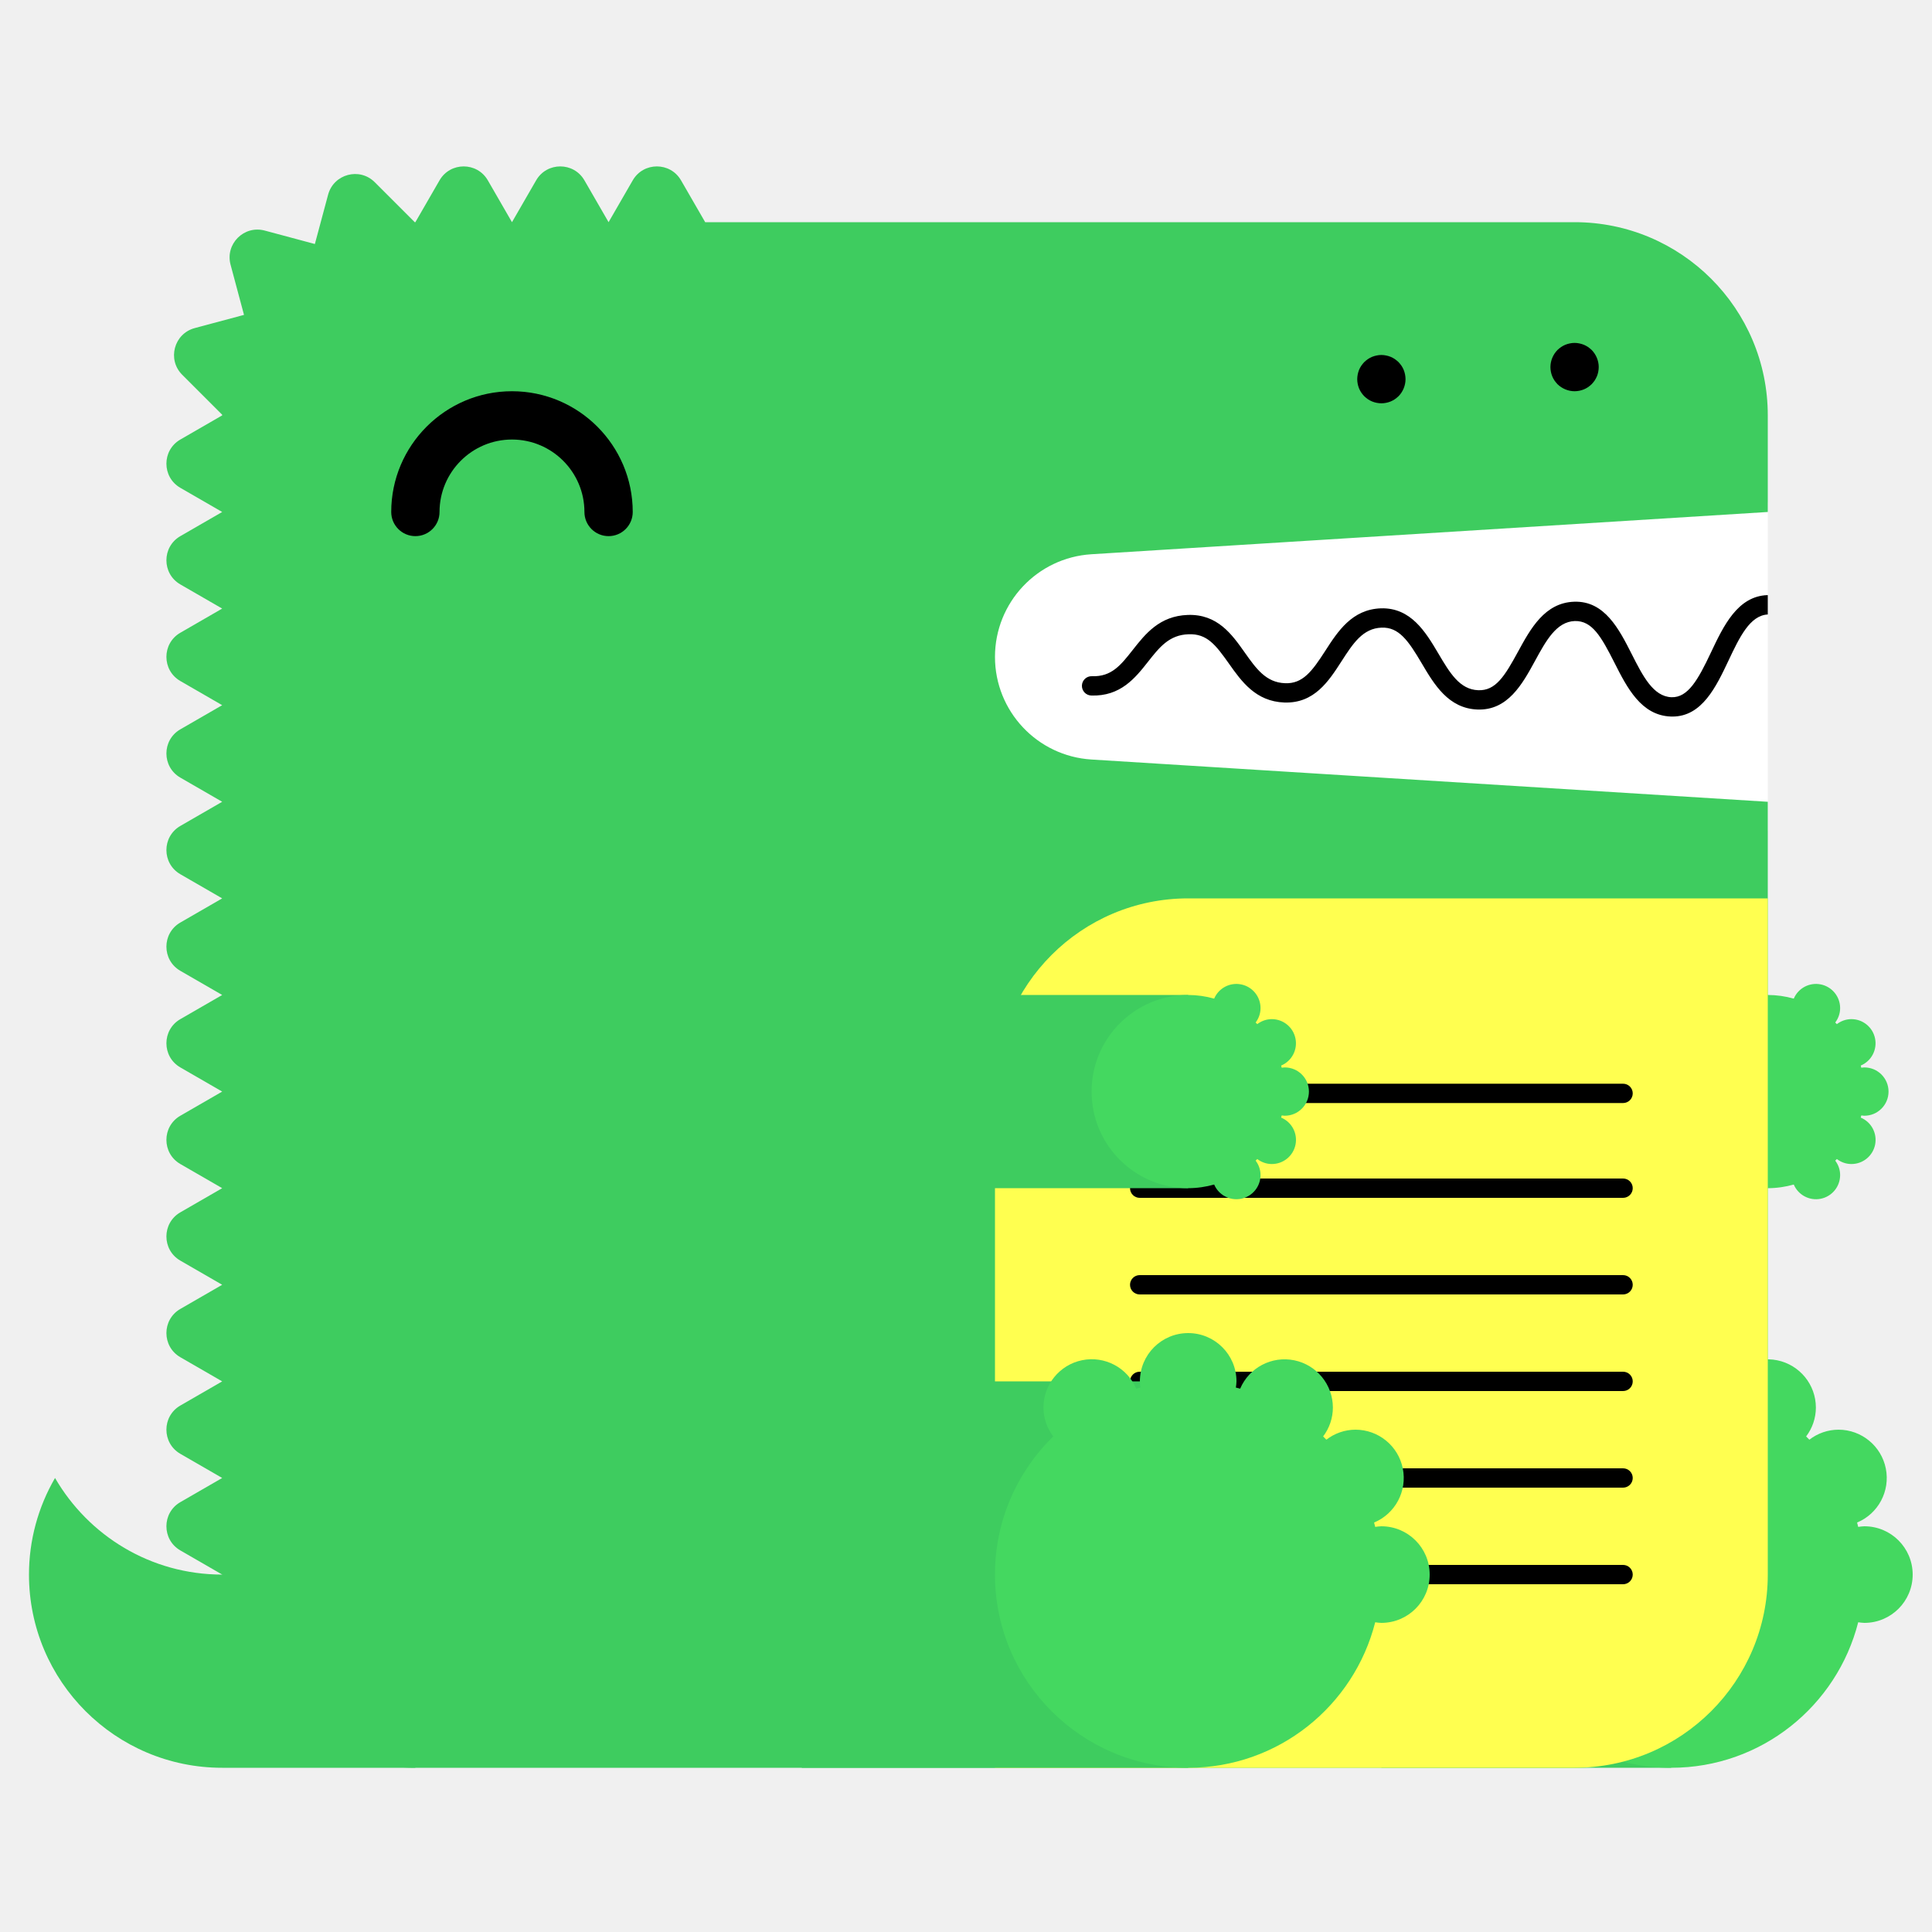
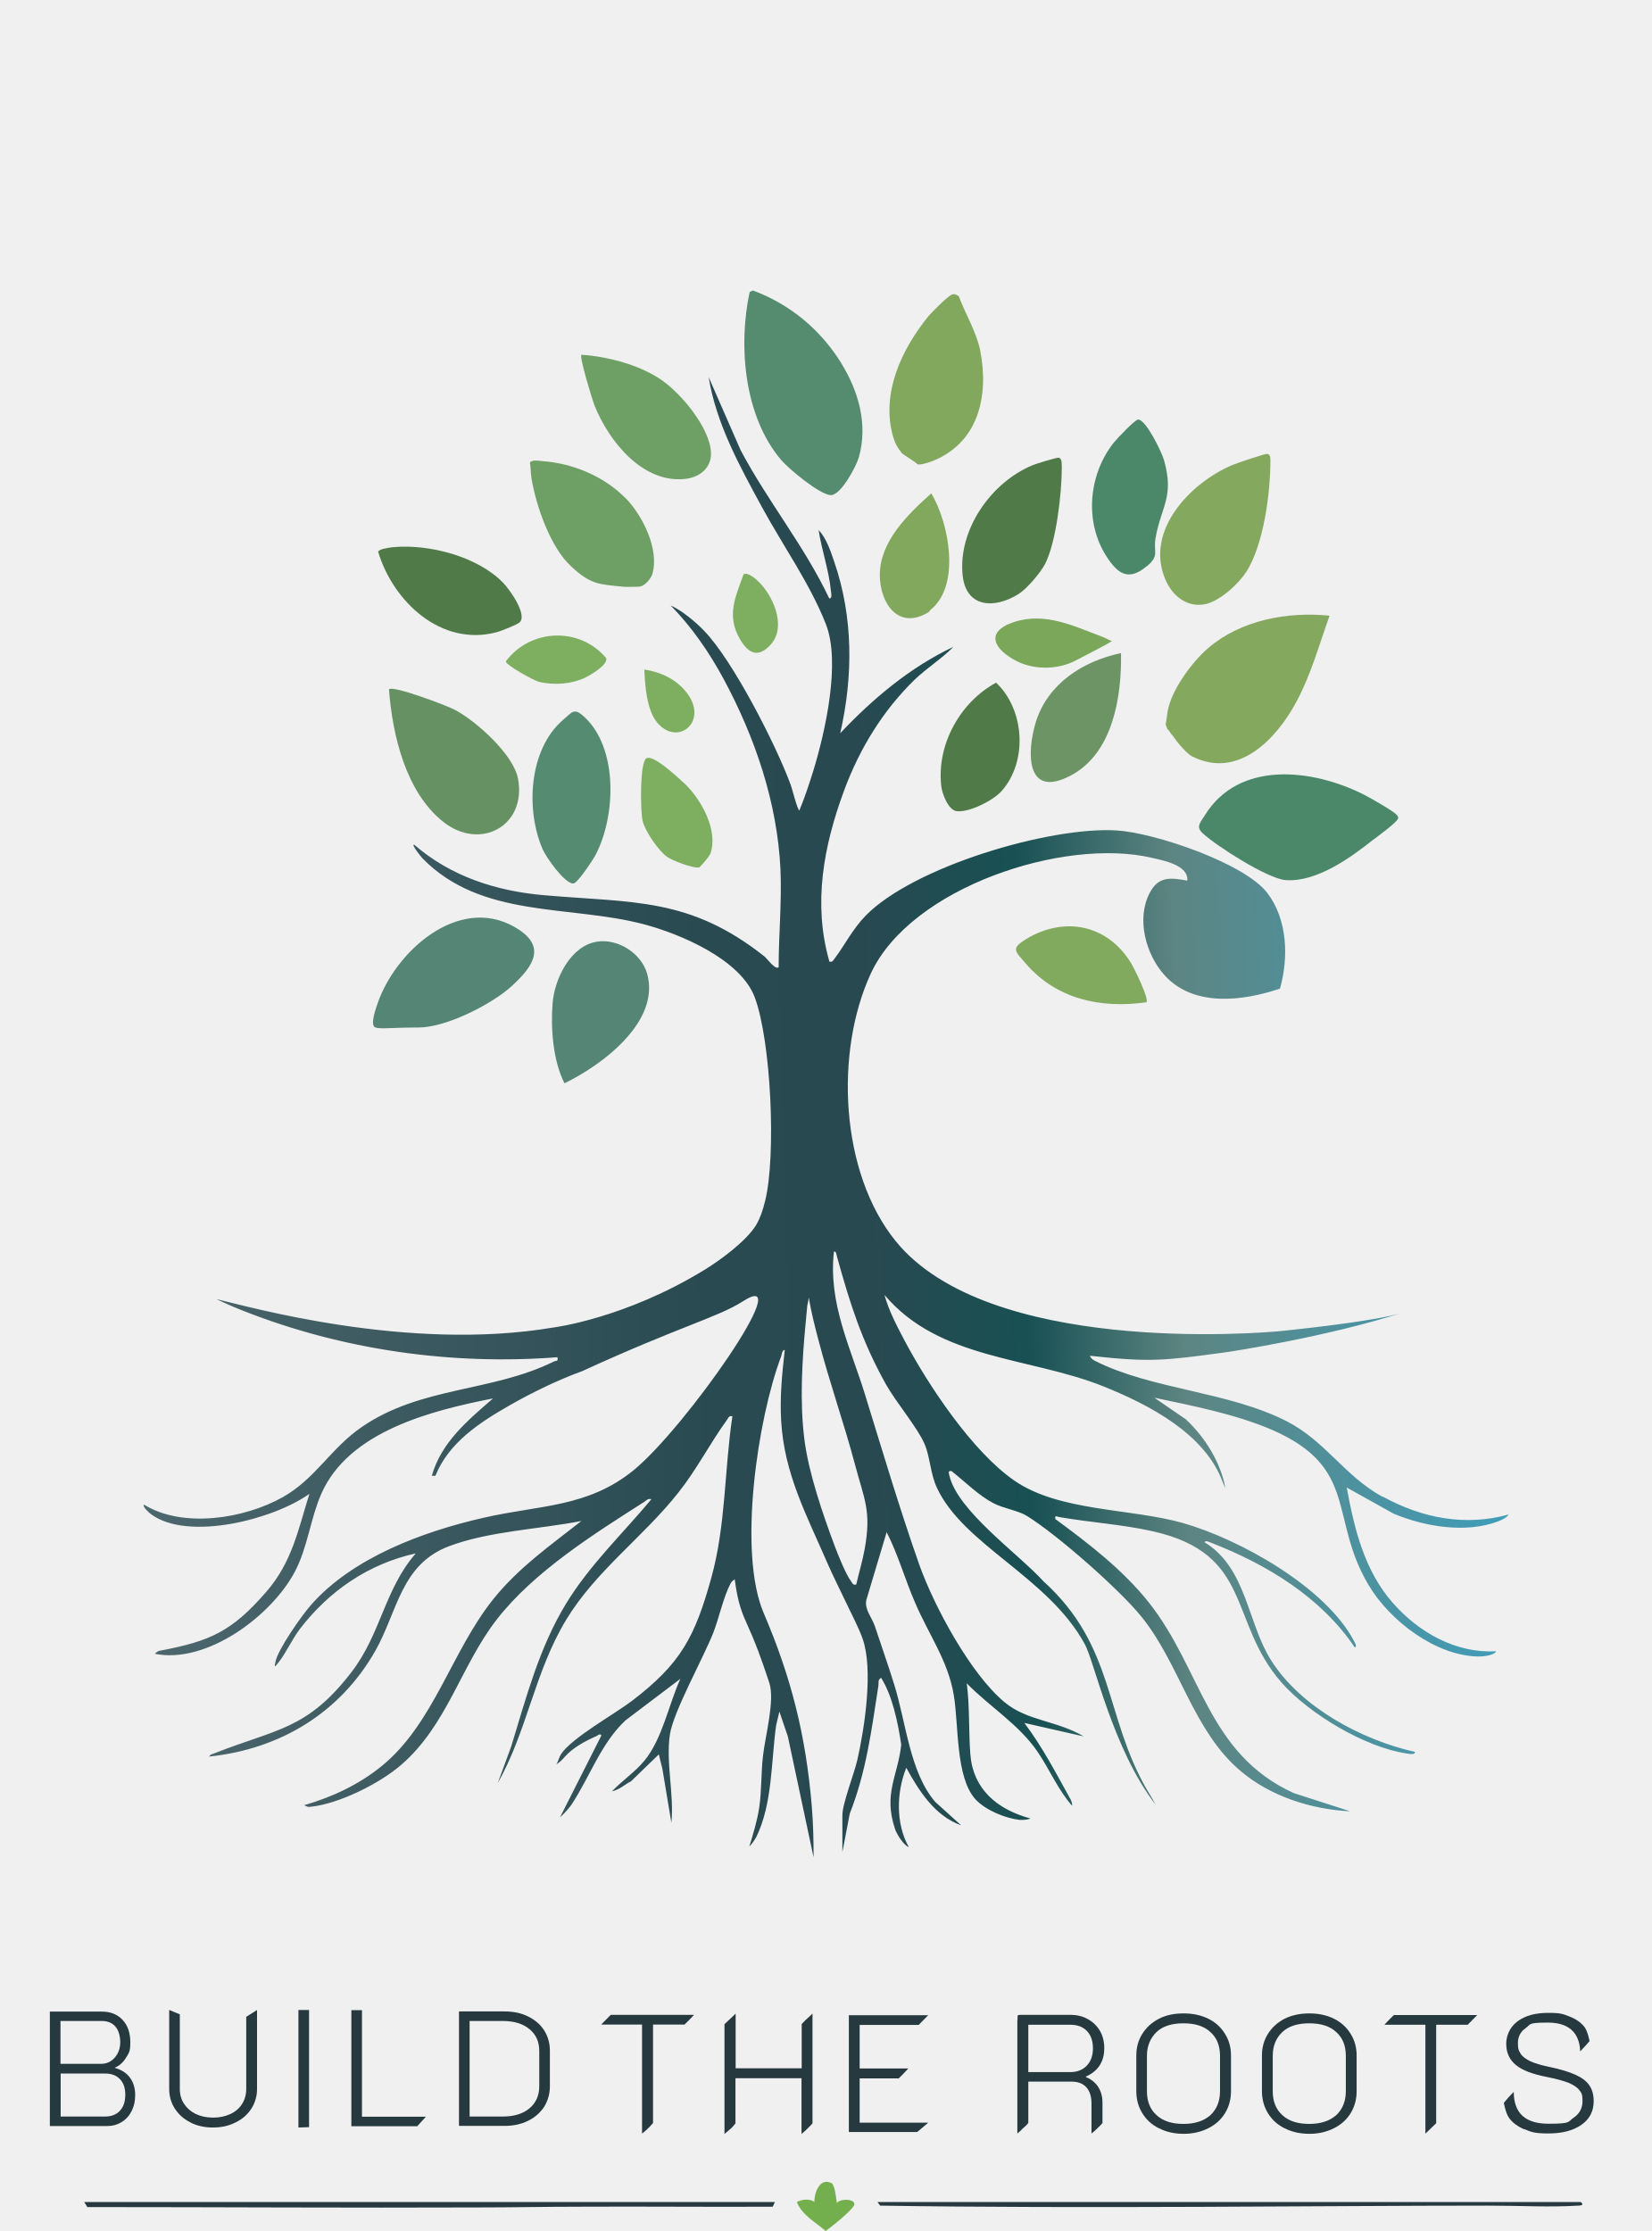
- <svg xmlns="http://www.w3.org/2000/svg" width="200" height="200" viewBox="0 0 200 200">
-   <g fill="none" fill-rule="evenodd">
-     <path fill="#FFF" d="M99 52h84v34H99z" />
-     <path d="M23 163c-7.398 0-13.843-4.027-17.303-10A19.886 19.886 0 0 0 3 163c0 11.046 8.954 20 20 20h20v-20H23z" fill="#3ECC5F" />
-     <path d="M112.98 57.376L183 53V43c0-11.046-8.954-20-20-20H73l-2.5-4.33c-1.112-1.925-3.889-1.925-5 0L63 23l-2.5-4.33c-1.111-1.925-3.889-1.925-5 0L53 23l-2.5-4.33c-1.111-1.925-3.889-1.925-5 0L43 23c-.022 0-.042.003-.065.003l-4.142-4.141c-1.57-1.571-4.252-.853-4.828 1.294l-1.369 5.104-5.192-1.392c-2.148-.575-4.111 1.389-3.535 3.536l1.39 5.193-5.102 1.367c-2.148.576-2.867 3.259-1.296 4.83l4.142 4.142c0 .021-.003.042-.003.064l-4.33 2.5c-1.925 1.111-1.925 3.889 0 5L23 53l-4.33 2.5c-1.925 1.111-1.925 3.889 0 5L23 63l-4.33 2.5c-1.925 1.111-1.925 3.889 0 5L23 73l-4.33 2.5c-1.925 1.111-1.925 3.889 0 5L23 83l-4.33 2.5c-1.925 1.111-1.925 3.889 0 5L23 93l-4.33 2.5c-1.925 1.111-1.925 3.889 0 5L23 103l-4.33 2.5c-1.925 1.111-1.925 3.889 0 5L23 113l-4.33 2.5c-1.925 1.111-1.925 3.889 0 5L23 123l-4.33 2.5c-1.925 1.111-1.925 3.889 0 5L23 133l-4.33 2.5c-1.925 1.111-1.925 3.889 0 5L23 143l-4.33 2.5c-1.925 1.111-1.925 3.889 0 5L23 153l-4.33 2.5c-1.925 1.111-1.925 3.889 0 5L23 163c0 11.046 8.954 20 20 20h120c11.046 0 20-8.954 20-20V83l-70.02-4.376A10.645 10.645 0 0 1 103 68c0-5.621 4.37-10.273 9.98-10.624" fill="#3ECC5F" />
-     <path fill="#3ECC5F" d="M143 183h30v-40h-30z" />
-     <path d="M193 158c-.219 0-.428.037-.639.064-.038-.15-.074-.301-.116-.451A5 5 0 0 0 190.32 148a4.96 4.96 0 0 0-3.016 1.036 26.531 26.531 0 0 0-.335-.336 4.955 4.955 0 0 0 1.011-2.987 5 5 0 0 0-9.599-1.959c-.148-.042-.297-.077-.445-.115.027-.211.064-.42.064-.639a5 5 0 0 0-5-5 5 5 0 0 0-5 5c0 .219.037.428.064.639-.148.038-.297.073-.445.115a4.998 4.998 0 0 0-9.599 1.959c0 1.125.384 2.151 1.011 2.987-3.717 3.632-6.031 8.693-6.031 14.3 0 11.046 8.954 20 20 20 9.339 0 17.16-6.41 19.361-15.064.211.027.42.064.639.064a5 5 0 0 0 5-5 5 5 0 0 0-5-5" fill="#44D860" />
-     <path fill="#3ECC5F" d="M153 123h30v-20h-30z" />
-     <path d="M193 115.5a2.5 2.5 0 1 0 0-5c-.109 0-.214.019-.319.032-.02-.075-.037-.15-.058-.225a2.501 2.501 0 0 0-.963-4.807c-.569 0-1.088.197-1.508.518a6.653 6.653 0 0 0-.168-.168c.314-.417.506-.931.506-1.494a2.5 2.5 0 0 0-4.8-.979A9.987 9.987 0 0 0 183 103c-5.522 0-10 4.478-10 10s4.478 10 10 10c.934 0 1.833-.138 2.69-.377a2.5 2.5 0 0 0 4.8-.979c0-.563-.192-1.077-.506-1.494.057-.055.113-.111.168-.168.42.321.939.518 1.508.518a2.5 2.5 0 0 0 .963-4.807c.021-.074.038-.15.058-.225.105.013.21.032.319.032" fill="#44D860" />
-     <path d="M63 55.5a2.5 2.5 0 0 1-2.5-2.5c0-4.136-3.364-7.5-7.5-7.5s-7.5 3.364-7.5 7.5a2.5 2.5 0 1 1-5 0c0-6.893 5.607-12.5 12.5-12.5S65.5 46.107 65.5 53a2.5 2.5 0 0 1-2.5 2.5" fill="#000" />
-     <path d="M103 183h60c11.046 0 20-8.954 20-20V93h-60c-11.046 0-20 8.954-20 20v70z" fill="#FFFF50" />
-     <path d="M168.02 124h-50.04a1 1 0 1 1 0-2h50.04a1 1 0 1 1 0 2m0 20h-50.04a1 1 0 1 1 0-2h50.04a1 1 0 1 1 0 2m0 20h-50.04a1 1 0 1 1 0-2h50.04a1 1 0 1 1 0 2m0-49.814h-50.04a1 1 0 1 1 0-2h50.04a1 1 0 1 1 0 2m0 19.814h-50.04a1 1 0 1 1 0-2h50.04a1 1 0 1 1 0 2m0 20h-50.04a1 1 0 1 1 0-2h50.04a1 1 0 1 1 0 2M183 61.611c-.012 0-.022-.006-.034-.005-3.09.105-4.552 3.196-5.842 5.923-1.346 2.85-2.387 4.703-4.093 4.647-1.889-.068-2.969-2.202-4.113-4.46-1.314-2.594-2.814-5.536-5.963-5.426-3.046.104-4.513 2.794-5.807 5.167-1.377 2.528-2.314 4.065-4.121 3.994-1.927-.07-2.951-1.805-4.136-3.813-1.321-2.236-2.848-4.75-5.936-4.664-2.994.103-4.465 2.385-5.763 4.4-1.373 2.13-2.335 3.428-4.165 3.351-1.973-.07-2.992-1.51-4.171-3.177-1.324-1.873-2.816-3.993-5.895-3.89-2.928.1-4.399 1.97-5.696 3.618-1.232 1.564-2.194 2.802-4.229 2.724a1 1 0 0 0-.072 2c3.017.101 4.545-1.8 5.872-3.487 1.177-1.496 2.193-2.787 4.193-2.855 1.926-.082 2.829 1.115 4.195 3.045 1.297 1.834 2.769 3.914 5.731 4.021 3.103.104 4.596-2.215 5.918-4.267 1.182-1.834 2.202-3.417 4.15-3.484 1.793-.067 2.769 1.35 4.145 3.681 1.297 2.197 2.766 4.686 5.787 4.796 3.125.108 4.634-2.62 5.949-5.035 1.139-2.088 2.214-4.06 4.119-4.126 1.793-.042 2.728 1.595 4.111 4.33 1.292 2.553 2.757 5.445 5.825 5.556l.169.003c3.064 0 4.518-3.075 5.805-5.794 1.139-2.41 2.217-4.68 4.067-4.773v-2z" fill="#000" />
-     <path fill="#3ECC5F" d="M83 183h40v-40H83z" />
-     <path d="M143 158c-.219 0-.428.037-.639.064-.038-.15-.074-.301-.116-.451A5 5 0 0 0 140.32 148a4.96 4.96 0 0 0-3.016 1.036 26.531 26.531 0 0 0-.335-.336 4.955 4.955 0 0 0 1.011-2.987 5 5 0 0 0-9.599-1.959c-.148-.042-.297-.077-.445-.115.027-.211.064-.42.064-.639a5 5 0 0 0-5-5 5 5 0 0 0-5 5c0 .219.037.428.064.639-.148.038-.297.073-.445.115a4.998 4.998 0 0 0-9.599 1.959c0 1.125.384 2.151 1.011 2.987-3.717 3.632-6.031 8.693-6.031 14.3 0 11.046 8.954 20 20 20 9.339 0 17.16-6.41 19.361-15.064.211.027.42.064.639.064a5 5 0 0 0 5-5 5 5 0 0 0-5-5" fill="#44D860" />
-     <path fill="#3ECC5F" d="M83 123h40v-20H83z" />
-     <path d="M133 115.5a2.5 2.5 0 1 0 0-5c-.109 0-.214.019-.319.032-.02-.075-.037-.15-.058-.225a2.501 2.501 0 0 0-.963-4.807c-.569 0-1.088.197-1.508.518a6.653 6.653 0 0 0-.168-.168c.314-.417.506-.931.506-1.494a2.5 2.5 0 0 0-4.8-.979A9.987 9.987 0 0 0 123 103c-5.522 0-10 4.478-10 10s4.478 10 10 10c.934 0 1.833-.138 2.69-.377a2.5 2.5 0 0 0 4.8-.979c0-.563-.192-1.077-.506-1.494.057-.055.113-.111.168-.168.42.321.939.518 1.508.518a2.5 2.5 0 0 0 .963-4.807c.021-.074.038-.15.058-.225.105.013.21.032.319.032" fill="#44D860" />
-     <path d="M143 41.75c-.16 0-.33-.02-.49-.05a2.52 2.52 0 0 1-.47-.14c-.15-.06-.29-.14-.431-.23-.13-.09-.259-.2-.38-.31-.109-.12-.219-.24-.309-.38s-.17-.28-.231-.43a2.619 2.619 0 0 1-.189-.96c0-.16.02-.33.05-.49.03-.16.08-.31.139-.47.061-.15.141-.29.231-.43.09-.13.2-.26.309-.38.121-.11.25-.22.38-.31.141-.09.281-.17.431-.23.149-.06.31-.11.47-.14.32-.07.65-.07.98 0 .159.03.32.08.47.14.149.06.29.14.43.23.13.09.259.2.38.31.11.12.22.25.31.38.09.14.17.28.23.43.06.16.11.31.14.47.029.16.05.33.05.49 0 .66-.271 1.31-.73 1.77-.121.11-.25.22-.38.31-.14.09-.281.17-.43.23a2.565 2.565 0 0 1-.96.19m20-1.25c-.66 0-1.3-.27-1.771-.73a3.802 3.802 0 0 1-.309-.38c-.09-.14-.17-.28-.231-.43a2.619 2.619 0 0 1-.189-.96c0-.66.27-1.3.729-1.77.121-.11.25-.22.38-.31.141-.09.281-.17.431-.23.149-.06.31-.11.47-.14.32-.07.66-.07.98 0 .159.03.32.08.47.14.149.06.29.14.43.23.13.09.259.2.38.31.459.47.73 1.11.73 1.77 0 .16-.021.33-.05.49-.03.16-.08.32-.14.47-.07.15-.14.29-.23.43-.09.13-.2.26-.31.38-.121.11-.25.22-.38.31-.14.09-.281.17-.43.23a2.565 2.565 0 0 1-.96.19" fill="#000" />
+ <svg xmlns="http://www.w3.org/2000/svg" version="1.1" viewBox="0 0 917.5 1239.6">
+   <defs>
+     <style>
+       .st0 {
+         fill: none;
+       }
+ 
+       .st1 {
+         fill: #558b71;
+       }
+ 
+       .st2 {
+         fill: #6c9465;
+       }
+ 
+       .st3 {
+         fill: #548575;
+       }
+ 
+       .st4 {
+         fill: #4b8869;
+       }
+ 
+       .st5 {
+         fill: url(#Gradient_bez_nazwy);
+       }
+ 
+       .st6 {
+         fill: #669163;
+       }
+ 
+       .st7 {
+         fill: #81aa5e;
+       }
+ 
+       .st8 {
+         fill: #7aa75a;
+       }
+ 
+       .st9 {
+         fill: #25393f;
+       }
+ 
+       .st10 {
+         fill: #7eaf60;
+       }
+ 
+       .st11 {
+         fill: #84a85e;
+       }
+ 
+       .st12 {
+         fill: #507a48;
+       }
+ 
+       .st13 {
+         fill: #6e9f65;
+       }
+ 
+       .st14 {
+         fill: #74af4d;
+       }
+ 
+       .st15 {
+         clip-path: url(#clippath);
+       }
+ 
+       .st16 {
+         fill: #558c6f;
+       }
+ 
+       .st17 {
+         fill: #82a85e;
+       }
+     </style>
+     <clipPath id="clippath">
+       <rect class="st0" y="0" width="917.5" height="1148.3" />
+     </clipPath>
+     <linearGradient id="Gradient_bez_nazwy" data-name="Gradient bez nazwy" x1="-114.2" y1="1581" x2="765.8" y2="1605.5" gradientTransform="translate(153 2212.5) scale(1 -1)" gradientUnits="userSpaceOnUse">
+       <stop offset="0" stop-color="#467245" />
+       <stop offset="0" stop-color="#506a70" />
+       <stop offset=".4" stop-color="#294a51" />
+       <stop offset=".5" stop-color="#294950" />
+       <stop offset=".6" stop-color="#185053" />
+       <stop offset=".7" stop-color="#5d8582" />
+       <stop offset=".9" stop-color="#409db9" />
+       <stop offset=".9" stop-color="#288bad" />
+       <stop offset=".9" stop-color="#66865e" />
+     </linearGradient>
+   </defs>
+   <g id="Warstwa_1">
+     <g id="Warstwa_2">
+       <g id="Dolny_akcent">
+         <path class="st9" d="M430.5,1223.5l-1.2,2.6c-35.7.2-71.8-.2-107.5,0-18.5,0-37.1.4-55.6.4-72.6.3-145.2-.2-217.7-.2l-1.7-2.8h383.7Z" />
+         <path class="st9" d="M878.2,1223.5c1.6,1.2,1.1,2-1.5,2-16.4,1-30.9,0-50.4,0-88.5,0-224.4,1.8-337.3,0l-1.5-2h390.7Z" />
+         <path class="st14" d="M462.2,1213.1c2,2.4,2.2,8.3,2.7,10.4v.6c1.7-2.6,9.6-2.5,9.8.5.2,2.4-13.3,13.2-16,15-4.7-4.3-13.1-8.6-16-16.1,4.9-2.5,9-.9,9.7,0,0-4.8,2.8-14,9.8-10.4Z" />
+         <g class="st15">
+           <g>
+             <path class="st5" d="M767.8,831.5c-21-11.6-31.4-30.8-53.1-41.9-32.4-16.5-75.1-17.6-106.4-33.5-1.1-.6-2.5-1.5-2.7-2.8,33.5,3.7,41,2.7,74.4-1.8,4.5-.6,56.2-8.5,98.7-22-13.1,4.1-49.4,8.2-65.3,9.9s-164.5,13.2-215.7-49.7c-31-38.1-34.1-105.1-13.9-148.8,22.2-47.9,107.2-75.7,156-64.3,6.7,1.5,20.7,4.2,19.8,12.7-9.3-1.7-15.9-2.5-20.8,6.7-7.7,14.5-2.2,34.6,8.5,46.2,16.2,17.5,43.4,14,63.8,7.1,4.9-17.2,4.2-38.3-6.9-53-12.7-16.8-63.1-33.7-84-34.9-37.2-2.2-112.9,20.2-139.4,47.5-7.4,7.7-11.3,16-17.2,23.8-.9,1.1-1.1,2-2.8,1.6-9.3-32.2-3.2-64.4,8.2-95.2,8.5-23,21.5-44.3,39.1-61.4,6.7-6.5,15-11.6,21.6-18.3-24,11.3-44.9,28.9-62.9,48,7.2-31.6,7.3-64.3-3.3-95.2-2-5.9-4.4-13.2-8.7-17.7,1.7,11.3,5.7,22.2,6.8,33.6.1,1.1,1,4.5-.9,4.4-13.7-29-34.2-54-49.2-82.3l-17.8-40.7c4.2,26,17.4,49.8,29.8,72.6,11.5,21.1,26.6,42.4,35.3,64.6,8.4,21.2-.3,59.8-6.9,81.4-2.3,7.4-4.8,15-7.8,22.2-1,0-4-12.1-4.8-14.2-8.1-22.1-32.2-69.3-48.2-85.7-4.8-5-12.3-11.2-18.5-14,11.9,12.2,21.4,26,29.5,41,17.4,32.4,29.7,68.4,31.5,105.5.8,18.2-1,36.3-1,54.5-1.8,1.8-6.5-4.9-7.8-5.9-41.6-33-73-29.8-122.6-34.1-26.5-2.3-51.7-10.4-72-28-2.2-.7,3.7,6.7,4.5,7.5,32.9,33.7,81.8,25.7,123.2,36.7,20.3,5.4,53.5,19.5,61.4,40.5,9.1,24.3,12,88,5.8,113.1-1.4,5.7-2.9,9.9-5.1,13.6-5.8,9.3-20.7,19.9-28.2,24.5-44.5,27.4-84.4,32.3-84.4,32.3-81,13.7-169.9-11.8-187.2-15.8,5,2.4,10,4.6,14.9,6.5,54.9,21.7,115.7,30.4,174.6,25.8.5,2.7-.6,1.7-2,2.4-34.7,17.1-73.6,13.7-106.6,36.3-17.3,11.8-25.7,28.7-43.9,39-21.2,12-55.6,17.6-77.2,4.2-1.1,1.1,3.1,4.8,4,5.4,20.7,15.1,68.1,2.8,87.9-11.4-6.4,20.4-9.6,37.9-24,54.5-19.1,22-31.1,27.4-59.2,32.7-.9.2-1.2.3-2.7,1.7,29,5.8,64.9-21.2,77.8-45.6,7.1-13.4,8.7-29.7,14.7-43.3,15.3-34.9,61.5-46.3,95.4-53-13.9,12.1-28.8,24.4-34,43h2c7.4-18.5,24.7-29.7,41.3-39.2,12.1-6.9,27-14.2,40.1-18.9,55.5-25.4,75.4-29.9,89.5-38.9,31.1-20-32.1,70.5-60.8,93.9-25.5,20.8-52.5,19.3-83.3,26.4-33.5,7.6-72.5,22-95.7,48.2-5.1,5.7-18.8,25.1-20,32-.4,2.2-.9,3.6,1.5.5,4.3-5.3,7.7-13.1,12.1-18.9,16.2-21.1,38.1-36.2,64.4-42-17.3,19.8-19.3,44.5-35.6,65.8-24.8,32.4-42.1,31.7-76.6,45.4-1,.4-1.7.3-2.7,1.7,39.5-4.1,72.9-24.3,92.5-58.9,12.3-21.8,14.1-47.9,40.9-58,22.4-8.4,50-9.4,73.5-14-17.4,13.7-35,26-49,43.5-23.2,29-33.1,69.3-62.1,92.8-12.6,10.2-27.3,17.1-42.9,21.6,2.1,1.1,2.2,1,3.4.9,15.7-1.5,38.7-13,50.6-23.4,25.5-22.1,33.1-55.1,53-80.7,20.5-26.4,53.8-47.4,81.9-65.3,1.3-.9,2-2,4-1.5-16,19.2-34.3,36.5-47.4,58-14.9,24.4-22.2,52.3-30.5,79.4l-7.5,20.4c16.4-29,20.5-61.9,38.1-90.9,16.5-27.2,42.8-45.9,62.3-70.6,10.3-13,17.5-27.3,26.8-40.1.9-1.2,1.1-2.8,3.2-2.3-4.5,29.9-3.6,60.5-11.7,89.7-9.2,33.2-17.1,47.9-44.3,68.6-9.8,7.4-33.7,20.7-39.3,29.6-1.1,1.8-1.4,3.8-2.5,5.5,2.2-1.4,3.1-2.4,4.7-4.2,4.4-5,11.4-8.8,17.6-11.5.8-.4,2.1-1.7,2.7-.3l-23,45.5c3.2-2.9,5.7-6,6.4-7.1,10.2-15.4,16.4-34.2,30.1-46.9l30.4-23c-6.5,14.2-10,33.4-20,45.5-5.2,6.3-12.4,11.1-18,17,4.3-.9,7.3-4,10.5-5.5l15.5-15,.3,1.1,1.7,6.9,5,30c1.6-15.7-3.2-33.7-.8-49.2,2-12.8,18.5-42.2,24.2-56.7,3-7.8,5.7-20,9.3-26.7.6-1.2,1-1.7,2.5-2.7,1.3,9.7,2.8,15.9,6,23,5.7,12.6,8.7,20.9,13.2,34.5,3.2,9.8-2.2,29.2-3.5,40.5-1.1,9.5-.7,19.3-2.1,28.8-1,7-3.5,15.2-5.5,21.7,1.5-1.5,3.1-3.9,3.9-5.4,9-18.3,8.2-42,11-62l1.8-7.6,4.7,13.8,14.3,67.2c0-9.5-.2-19-1-28.5-3.3-39.2-11.4-71.5-26.7-107.2-14.5-33.9-3.4-108.1,9.7-142.7.4-1.2.5-3.6,2-3.5-1.5,13.1-2.8,26.3-2,39.5,1.7,29.3,14.2,52.4,25.5,78.5,3.2,7.4,7.1,15,10.4,22,2.8,6,7,13.8,9.3,20.3,6.1,17.1,1.2,49.5-2.9,67.5-1.8,7.8-8.3,24.2-8.3,30.7v20.5l4.1-21.4c9.2-23.3,12.1-46.5,15.9-71,.3-1.7-.5-3.2,1.5-4.5,6.3,10,9.4,25,11.2,37.2-1.9,17.6-10.1,27.1-3.4,47,.7,2.2,4.6,8.9,7.6,9.9-7.4-13.2-6.8-30.6-1.4-44.1,7.1,13,15.9,26.8,30.5,32l-7.2-6.5-7.2-6.5c-14.2-16.5-16.2-44.2-22.8-65.2-3.3-10.8-7.2-21.6-10.7-32.3-1.7-5.1-5.9-9.4-4.8-14.7l11.3-37.7c6.4,12.6,10.2,26.3,15.8,39.2,7.5,17.6,18.4,32.4,21.5,51.4,2.8,16.6.9,45.7,12.1,57.9,5.6,6,16.5,10.5,24.6,11.4,3.9,0,4.4-.3,5.9-.8-18.5-5-31.9-16.3-33.4-35.6-1-12.9-.3-26.5-2-39.5,12.8,13.1,29,22.8,39.4,38.1,6.6,9.7,11.3,21.1,19.1,29.9,0-1.9,0-1.4-.7-3.3-8.1-14.6-15.7-29.3-25.8-42.7l33,7.5c-15-8.9-31.4-8.5-44-19-19-15.8-39.2-53.4-47.4-76.5-11-31.3-20.4-63-30.2-94.7-8.1-26.2-20.4-50.5-17.2-79.2,1.4-.2,1.4,1.8,1.7,2.8,7.3,26.3,13.7,46.7,27.1,70.8,5.7,10.2,17.6,24.1,21.6,33.4,3,7,3.2,16.5,6.8,24.2,14.8,31.9,61.8,49.6,82.1,86.8,5.3,9.2,15.5,58.5,39.5,89.4-1.2-2.3-3.5-6.1-4.8-8.2-23.9-41.3-17.7-79.8-57.5-115.9-14.2-15.6-47.9-39.2-52.4-59-.3-1.5-.8-2.7,1.3-2.3,7.2,5.7,15.1,13.6,23.2,17.8,5.7,3,14,4.1,18.8,7.2,16.6,10.3,51,40.5,63.4,55.8,21.4,26.4,28.5,63.2,55,85.7,16.5,14.1,39.4,21.5,61,22.5l-31.3-10.1c-48.1-21.9-51.1-68.8-80.6-106-14.5-18.2-33.3-32.6-51.9-46.3-.3-2.3.6-1.4,2.1-1.1,17.2,3,35,4.1,52,7.9,56.1,12.6,41.8,50.2,71.7,84.2,15.4,17.4,46.5,36,69.6,39.3,1,.2,4.6.9,4.4-.9-29.4-6.6-63.3-24.7-79.8-50.7-13.5-21.3-13.6-51.4-37.1-65.8.6-1.3,2.7,0,3.7.3,30.9,12,61.1,30.3,79.8,58.2,1.4-.7,0-2.6-.4-3.5-15.7-30-63.5-56.7-95.2-65.7-29.1-8.2-68.6-6.3-93.5-23.5-23.5-16.2-48.1-53.3-61.4-78.5-4.1-7.8-8.5-16.2-10.8-24.7,30.6,36.2,80.4,34.3,121.6,50.8,25.2,10.1,56.5,26.3,66.3,53.2l1.5,3.5c-2.6-14.7-11.6-28.7-22-38.4l-17.5-12c21.3,4.5,45.4,9.2,65.5,17.9,48.3,21.1,31.4,49,53.6,86.3,11.8,19.8,37.5,39.5,61.4,39.6,2.3,0,8.5-.7,9.4-2.9-22.5,1.2-43-10.5-57.5-27-15.7-17.9-21.3-41.1-25.5-64l26,14.5c17.4,7.3,40.1,11.1,58.2,4.3,1.5-.6,5-2.2,5.7-3.8-24.1,6.7-48,2-69.6-9.8l-.7-.2h0ZM475,813.7c5.2,19.6,9.2,25.8,5.4,46.9-1.2,6.7-3.2,13.2-4.7,19.8-1.8.4-2-.5-2.8-1.7-3-3.9-7.3-14.8-9.2-19.8-6.6-17.6-14.5-40.7-16.8-59.1-2.7-21.1-1.2-44.5.6-63.7l1-10.7c.4-1.6.7-3.1.8-4.5,1.4,8.1,3.4,16.2,5.5,24,6,23.1,14.1,45.8,20.2,68.8Z" />
+             <path class="st16" d="M467.3,201.7c9.6,15.5,15,33.9,9.9,52.2-1.4,5.1-10.1,21.5-15.7,21.2-6.2-.3-23.2-14.5-27.5-19.5-20.6-24.2-24-63.5-17.5-93.4l1.8-.8c20.6,7.6,37.6,21.8,49.1,40.4h-.1q0-.1,0-.1Z" />
+             <path class="st11" d="M738.7,342c-5.8,16.1-10.3,32.8-18.5,48-11.1,20.7-32.6,43.4-58.2,30.1-2.5-1.3-7.9-7.4-10.2-11-1.7-1.9-2-2.6-2.2-2.9s-1-2-1-2c-.5,0,3.5,4,0,1-2.5-6,.5-1.5-.9-3.2.6-2.9.7-6.1,1.5-9,2.8-11.1,13.3-25.4,22-32.9,18-15.5,44-20.4,67.5-18h0q0-.1,0-.1Z" />
+             <path class="st4" d="M763.1,466.4c-12.6,10.1-31.7,23.9-48.9,22.6-10-.8-38.2-18.8-46-26-3.9-3.6-1.5-5.7,1.1-9.9,19-30.9,60.1-25.9,88.4-11.6,3.2,1.6,16.2,9,18,11,.5.6,1.2,1,1.1,2,0,2-11.2,10-13.6,11.9h0Z" />
+             <path class="st6" d="M252.7,394.4c11.6,6.1,32.6,24.7,35.1,38.3,4.9,26.2-21.1,40.3-41.7,23.8-20.7-16.5-28.1-48.2-30-73.5,2.2-2.3,32.1,9,36.6,11.4h0Z" />
+             <path class="st3" d="M208.6,570.9c-3.4-1.1.5-11.3,1.3-13.7,9.9-28.5,44.5-59.8,75.7-42.3,18.3,10.3,11.4,21.4-1.3,33-11.2,10.2-36.5,23-51.7,23s-20.9,1-24,0h0Z" />
+             <path class="st17" d="M532.6,164.4c3.7,10.1,9.9,19.9,12,30.5,5,25.7-1.3,51.8-27.4,61.6-.3.1-1.8.6-2.5.8-1.6.4-3.6,1.1-5.1.6,0-.6-8.2-5.6-8.5-6-.5-.9-1.3-1.6-1.9-2.6-.8-1.4-1.8-2.5-3.1-6.9-6.7-23.9,4.8-48.4,19.7-66.7,2-2.4,10.7-11.1,13-12,1.4-.6,2.6,0,3.7.8h0c0-.1.1-.1.1-.1Z" />
+             <path class="st11" d="M692.4,317.7c-4.4,6.9-15.1,16.7-23.4,18.1-10,1.7-17.9-5.1-21.6-13.9-11.5-27.1,14-53.7,37.2-63.5,2.4-1,18.4-6.5,19.6-6.2,1.5.4,1.6,2.1,1.6,3.4,0,18.2-3.6,46.6-13.4,62.2h0q0-.1,0-.1Z" />
+             <path class="st13" d="M347.4,276.6c9.5,9.6,19.1,28.7,15,42.4-.5,1.7-3.7,7-7.9,7s-6.2.2-8.3,0c-13.5-1.4-17.9-1.1-28.9-11.3-11.6-10.7-19.6-33.9-22.1-49.4-.4-2.7-.3-5.6-.8-8.3,1.2-1.7,5-1,6.9-.8,16.8,1.2,34.2,8.4,46,20.4h.1,0Z" />
+             <path class="st1" d="M324.6,398.3c18.9,17.4,17.5,54.9,6.5,76.3-1.4,2.8-10.3,16.3-12.6,16.3-4.9,0-15.1-14.6-17-19-9.6-21.9-7.7-55.6,11.3-71.9,5.2-4.5,6.2-6.9,11.8-1.7h0Z" />
+             <path class="st12" d="M580.4,313.7c-2.4,4.6-9.9,13.4-14.3,16.2-13.1,8.4-29.4,8.2-31.3-10.3-2.6-25.4,15.9-51.6,38.8-61.1,1.9-.8,13.6-4.4,14.6-4.2,2,.5,1.6,3.8,1.7,5.4,0,14.1-3,41.6-9.5,54.1h0Z" />
+             <path class="st3" d="M331.7,523.2c11.6-1.8,24.5,6.4,27.8,17.7,7.6,26.7-25,50.9-45.9,61-6.4-12.7-7.7-30.4-6.6-44.5,1.1-13.6,10-32,24.8-34.2h-.1,0Z" />
+             <path class="st13" d="M366.6,210.5c11.4,7.5,27.9,27.1,28.4,41.1.3,8.1-5.9,13.3-13.6,14.4-24,3.2-43.1-20.7-51.1-40.7-1.3-3.3-8.5-26.9-7.3-28.2,14.5,1,31.4,5.4,43.6,13.4h0Z" />
+             <path class="st4" d="M637.2,314.5c-10.4,8.8-16.4,4.2-22.7-5.7-12.2-19.3-9.6-45.4,4.3-62.9,1.7-2.1,11.8-12.8,13.5-12.8,4.4,0,13.2,18.3,14.4,22.6,5.8,20.5-1.6,25.6-4.7,43.2-1.4,7.9,2.4,9.6-4.8,15.7h0Z" />
+             <path class="st12" d="M288.7,345.8c-1.2,1.2-10.7,5-12.9,5.5-30.7,8.1-57.4-17-65.7-44.7.5-1.7,6.7-2.4,8.5-2.6,19.8-1.8,46.9,5.2,61,19.9,3.5,3.6,13.4,17.4,9.2,21.8h-.1q0,.1,0,.1Z" />
+             <path class="st2" d="M622.8,363c.4,24.3-4.5,55.8-28.3,68.1-24.8,12.8-24.1-13.5-19-30,6.7-21.3,26.2-33.8,47.2-38.2h0Z" />
+             <path class="st12" d="M556.4,439.6c-4.8,5.3-17.9,11.9-24.9,11.1-4.8-.6-8.2-10-8.6-14.2-2.5-23,10.6-46.4,30.5-57.2,15.9,15,17.7,43.8,3,60.3h0Z" />
+             <path class="st7" d="M636.8,556.9c-25.4,3.6-49.9-1.8-66.9-21.5-6-7-8.5-8.3.3-13.7,21.3-12.8,45.1-7.9,58.1,13.3,1.8,2.9,10.3,20.1,8.6,21.9h0Z" />
+             <path class="st17" d="M517.3,338.4c-.5.5-.6,1.2-1.7,1.9-16.5,9.9-26.7-5-26.8-20.7-.1-18.8,15.8-34,28.6-45.5,9.9,16.6,16.3,50.7,0,64.4h0q0,0,0,0h0Z" />
+             <path class="st10" d="M378.3,433.6c.5.5,1.5,1.2,2.4,2.1,9.1,8.9,18.4,25.8,14,38.5-.6,1.7-5.7,7.7-6.4,7.8-3.4.5-14.8-3.8-17.8-6-4.8-3.5-11.9-13.9-13.4-19.6-1.4-5.1-1.7-32.5,1.9-35s16.6,9.7,19.4,12.2h-.1Z" />
+             <path class="st8" d="M612.8,354c1.9.7,3.4,1.7,4.9,2.2-.5.8-18.7,10-20.3,10.9-9.6,5-22.7,5.2-32.4.3-12-6-18.7-16-1.9-21.7,17.6-5.9,33.7,2.3,49.8,8.3h0Z" />
+             <path class="st10" d="M325.4,376.4c-7.5,3.6-17,4.5-25.8,2.5-3-.7-18.6-9.4-18.6-11.4,13.6-18.3,41.1-19.4,55.8-1.8,1,3.7-8.6,9.3-11.5,10.7h.1Z" />
+             <path class="st10" d="M420.6,322.4c8.7,7.8,16.6,25.4,7.8,35.5-7,7.9-12.5,5.4-17.2-2.6-7.7-13.1-2.8-23.1,1.9-36.2,1.9-1.3,6,1.9,7.5,3.3h0Z" />
+             <path class="st10" d="M365.3,401.7c-6-6.9-7-20.8-7.3-29.7,9.6,1.5,18.8,5.9,24.4,14.1,10.6,15.4-6,28.5-17.1,15.6h0Z" />
+           </g>
+         </g>
+       </g>
+     </g>
+   </g>
+   <g id="NAPIS">
+     <g id="Warstwa_3">
+       <g id="Napis">
+         <g>
+           <path class="st9" d="M356.8,1124.9h-22.8c2-2.1,3.8-3.9,5.3-5.4h46.3c-2.9,3-2.7,2.9-5.3,5.4h-17.5v54.7c-2,2.3-1.7,1.9-2.8,3s-1.1,1-3.3,2.9v-60.5h0Z" />
+           <path class="st9" d="M402.6,1124.6c2.4-2.3,1.7-1.6,2.8-2.6s.8-.8,3.3-3.2v30.4h36.7v-24.6c2.5-2.6,2.1-2.2,3.1-3.1,1-1,.7-.5,2.9-2.7v61c-1.7,1.9-1.8,1.9-2.3,2.4-1,1-1.2,1.3-3.8,3.5v-31h-36.7v25.1c-2,2.4-1.4,1.8-2.6,2.9-.6.5-1,.9-3.5,3v-61h0Z" />
+           <path class="st9" d="M471.6,1181.8v-59.3M471.6,1119.7h44.1c-3.7,3.8-4.3,4.3-5.3,5.4h-32.8v24.2h27c-1.7,1.9-3.5,3.8-5.3,5.5h-21.7v24.6h38.1c-1.7,1.4-4.8,4.2-6.2,5.2h-37.9" />
+           <path class="st9" d="M565.3,1122.4c0-.8,0-2.5.2-2.7.3-.2,2-.2,2.9-.2h26.3c3.7,0,6.9.8,9.7,2.4,2.9,1.6,5.1,3.8,6.7,6.5,1.6,2.8,2.4,6,2.4,9.6,0,7.4-3.3,12.7-10.2,15.8v.3c2.9,1.1,5.1,2.9,6.8,5.4,1.6,2.5,2.4,5.4,2.4,8.8v11.3c-1.5,1.7-1.5,1.7-2.4,2.5-1,1-1.5,1.6-3.7,3.3v-16.6c0-4-1-7-2.9-9.1-1.9-2.1-4.7-3.1-8.3-3.1h-23.9v23c-1.3,1.5-1.5,1.7-2.6,2.6s-1.5,1.7-3.5,3.2v-63h.1ZM594.7,1151.3c3.8,0,6.8-1.2,9.1-3.6,2.3-2.4,3.4-5.6,3.4-9.6s-1.1-7.3-3.3-9.6c-2.2-2.3-5.3-3.5-9.2-3.5h-23.4v26.3h23.4Z" />
+           <path class="st9" d="M643.8,1182.5c-4-2-7-4.8-9.2-8.4-2.2-3.6-3.3-7.7-3.3-12.2v-19.8c0-4.5,1.1-8.5,3.3-12,2.2-3.5,5.2-6.3,9.2-8.4s8.6-3,13.8-3,9.8,1,13.8,3c4,2,7,4.8,9.2,8.4,2.2,3.5,3.3,7.5,3.3,12v19.8c0,4.5-1.1,8.6-3.3,12.2-2.2,3.6-5.3,6.4-9.3,8.4s-8.5,3.1-13.6,3.1-9.8-1-13.8-3.1h0ZM672.5,1175.2c3.5-3.3,5.3-7.7,5.3-13.3v-19.6c0-5.6-1.7-10-5.3-13.2-3.5-3.3-8.5-4.9-15-4.9s-11.6,1.6-15,4.9-5.3,7.7-5.3,13.2v19.6c0,5.6,1.7,10,5.3,13.3s8.5,4.9,15,4.9,11.4-1.7,15-4.9h0Z" />
+           <path class="st9" d="M713.6,1182.5c-4-2-7-4.8-9.2-8.4-2.2-3.6-3.3-7.7-3.3-12.2v-19.8c0-4.5,1.1-8.5,3.3-12,2.2-3.5,5.2-6.3,9.2-8.4,4-2,8.6-3,13.8-3s9.8,1,13.8,3c4,2,7,4.8,9.2,8.4,2.2,3.5,3.3,7.5,3.3,12v19.8c0,4.5-1.1,8.6-3.3,12.2-2.2,3.6-5.3,6.4-9.3,8.4s-8.5,3.1-13.6,3.1-9.8-1-13.8-3.1h0ZM742.4,1175.2c3.5-3.3,5.3-7.7,5.3-13.3v-19.6c0-5.6-1.7-10-5.3-13.2-3.5-3.3-8.5-4.9-15-4.9s-11.6,1.6-15,4.9c-3.5,3.3-5.3,7.7-5.3,13.2v19.6c0,5.6,1.7,10,5.3,13.3,3.5,3.3,8.5,4.9,15,4.9s11.4-1.7,15-4.9h0Z" />
+           <path class="st9" d="M791.9,1185.5v-60.5h-22.8c2.9-3.1,3.3-3.4,5.3-5.4h46.3c-1.3,1.3-2.2,2.3-5.3,5.4h-17.5v54.7" />
+           <path class="st9" d="M846.8,1183.1c-3.7-1.6-6.5-3.7-8.4-6.3-1.9-2.6-2.9-8.4-2.9-8.4,2.2-2.7,2.7-3.3,5.5-6.1,0,11.8,6.4,17.7,19.3,17.7s10.6-1.1,13.9-3.3c3.3-2.2,5-5.3,5-9.3s-.6-4.5-1.8-6.1c-1.2-1.6-3.3-2.9-6.1-4.1-2.9-1.1-6.9-2.2-12-3.2-8.1-1.6-13.8-3.8-17.3-6.8-3-2.5-4.7-5.8-5.1-9.8-.6-5.5,1.7-11,6.2-14.3s10-4.7,17.2-4.7,8.1.7,11.6,2,6.2,3.2,8.2,5.6c2,2.4,3,8.1,3,8.1-2,2.4-2.4,2.7-5.2,5.7-.4-10.6-6.5-16-18-16s-9.3,1-12.2,3c-2.9,2-4.4,4.8-4.4,8.4s.6,4.4,1.6,6c1,1.6,2.9,2.9,5.3,4.1,2.5,1.1,6,2.2,10.5,3.1,6.2,1.3,11.1,2.8,14.6,4.4s6.1,3.5,7.7,5.9c1.6,2.3,2.4,5.2,2.4,8.7,0,5.6-2.2,10-6.8,13.2s-10.6,4.8-18.4,4.8-9.5-.8-13.3-2.4h0Z" />
+         </g>
+       </g>
+     </g>
+     <g>
+       <path class="st9" d="M27.7,1181.3v-2.9s0-57.9,0-57.9v-2.8h28.9c4.8,0,8.6,1.5,11.5,4.6,2.9,3.1,4.3,7.2,4.3,12.5s-.8,5.9-2.4,8.5c-1.6,2.7-3.7,4.5-6.1,5.5v.2c3.6,1,6.4,2.8,8.3,5.4,1.9,2.6,2.9,5.8,2.9,9.6s-.7,6.4-2,9c-1.3,2.6-3.2,4.7-5.6,6.1-2.4,1.5-5.1,2.2-8.2,2.2h-31.5ZM56.4,1146.7c2.9,0,5.4-1.2,7.4-3.5,2-2.3,3-5.2,3-8.5s-.9-6.7-2.7-8.7c-1.8-2.1-4.4-3.1-7.7-3.1h-22.8v23.8h22.8ZM58.3,1176c3.6,0,6.4-1.1,8.3-3.2,2-2.1,3-5.1,3-8.9s-1-6.7-3-8.7c-2-2.1-4.7-3.1-8.3-3.1h-24.6v23.9h24.6Z" />
+       <path class="st9" d="M105.9,1179.3c-3.7-1.8-6.6-4.4-8.7-7.6-2.1-3.2-3.2-6.9-3.2-11v-43.9l5.9,2.4v41.5c0,3.1.8,5.9,2.4,8.3,1.6,2.4,3.8,4.3,6.5,5.6,2.8,1.3,6,2,9.6,2s6.8-.7,9.6-2c2.8-1.3,5-3.2,6.5-5.6,1.5-2.4,2.3-5.2,2.3-8.3v-40.1s6-3.8,6-3.8v43.9c0,4.1-1.1,7.7-3.2,11-2.1,3.2-5,5.8-8.8,7.6-3.7,1.9-7.9,2.8-12.5,2.8s-8.8-.9-12.5-2.8Z" />
+       <path class="st9" d="M165.8,1122.5v-5.7h5.9v65.1l-5.9.2v-59.6Z" />
+       <path class="st9" d="M195.2,1181.3v-2.9s0-55.8,0-55.8v-5.7h5.9v59.2h35.5l-4.8,5.3h-36.5Z" />
+       <path class="st9" d="M255,1181.2v-2.9s0-57.9,0-57.9v-2.8s3,0,3,0h22.2c5,0,9.4.9,13.2,2.8,3.8,1.9,6.8,4.4,8.9,7.7,2.1,3.3,3.2,7.1,3.2,11.3v19.7c0,4.3-1.1,8.1-3.2,11.5-2.2,3.3-5.1,5.9-9,7.8-3.8,1.9-8.2,2.8-13.1,2.8h-25.2ZM279.3,1176c6.2,0,11.2-1.5,14.8-4.5,3.6-3,5.5-7.1,5.5-12.3v-19.6c0-5.2-1.8-9.2-5.5-12.2-3.6-3-8.6-4.5-14.8-4.5h-18.4v53.1h18.4Z" />
+     </g>
+     <text />
  </g>
</svg>
